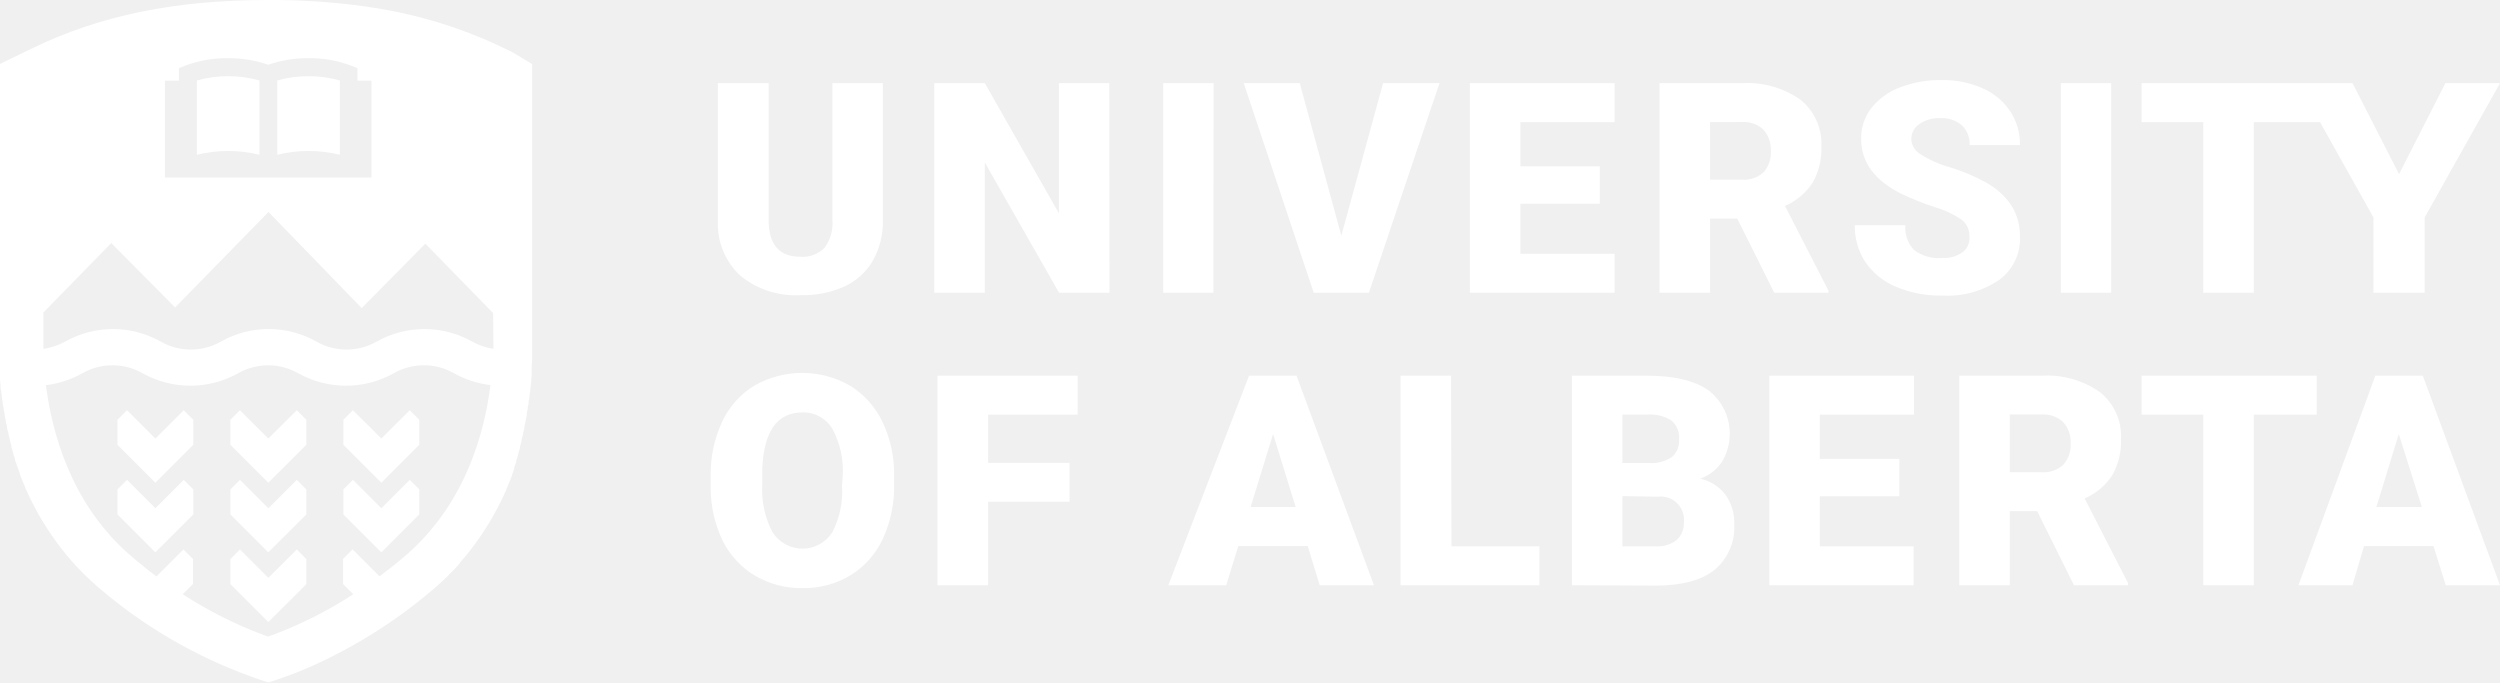
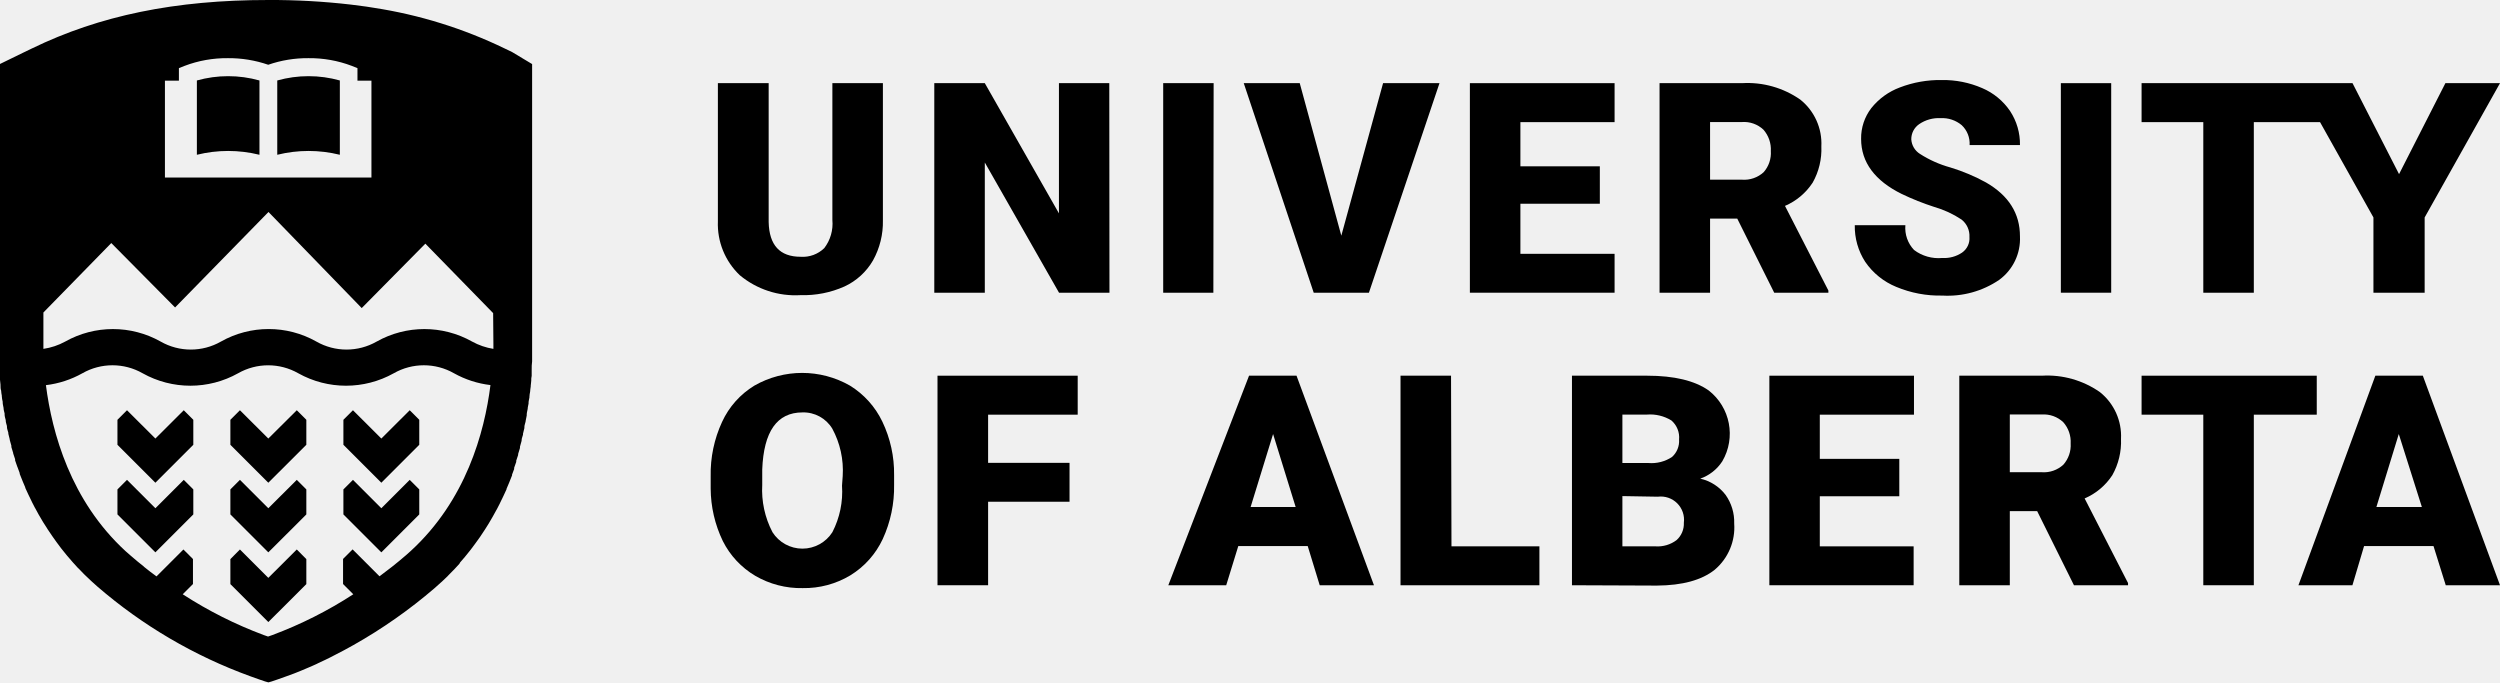
<svg xmlns="http://www.w3.org/2000/svg" viewBox="0 0 288 78.61">
  <defs>
-     <style>.cls-1{fill:#fff;}</style>
+     <style>.cls-1{fill:#000;}</style>
  </defs>
  <g id="Layer_2" data-name="Layer 2">
    <g id="Layer_1-2" data-name="Layer 1">
      <path class="cls-1" d="M59,6l-.85-.41A53,53,0,0,0,43.08.9L42.2.76,40.43.53A79.58,79.58,0,0,0,30.92,0h0C20.16,0,11.5,1.78,3.66,5.59L2.81,6,0,7.37V40.09c0,.13,0,.26,0,.4v.07c0,.13,0,.26,0,.4v0c0,.15,0,.3,0,.46v.08c0,.16,0,.32,0,.49h0c0,.17,0,.35,0,.52v.07c0,.17,0,.35,0,.53v.07c0,.18,0,.37,0,.57l.06.57v.09c0,.2,0,.39.07.59v0c0,.19.05.39.08.59v.08c0,.2.06.41.1.61v.1c0,.2.07.4.1.61v0c0,.21.07.43.12.64l0,.12c0,.22.08.43.13.65v.05c0,.21.09.42.14.63l0,.11c0,.22.11.44.16.67l0,.11c.05.21.11.42.16.64l0,.06c.06.23.12.46.19.68l0,.15.21.69v.05c.07.22.14.44.22.66,0,.05,0,.09,0,.14l.24.69.05.12c.07.22.15.43.24.65l0,.09c.09.23.18.47.28.7l.06.15.3.71,0,.05.31.67.07.15c.11.23.22.47.34.7l.06.13.33.64.06.1.38.7.09.15c.13.24.27.47.41.7l0,0c.14.22.28.45.43.67l.09.15c.15.23.3.46.46.68l.08.12c.14.21.29.42.44.62a1,1,0,0,0,.08.11l.5.67.12.15.54.67,0,0c.18.22.37.44.56.65l.12.14.59.65.11.1c.18.2.37.39.56.58l.11.11.64.61.15.14.69.62A56.35,56.35,0,0,0,28.82,77.9s1.95.71,2.1.71h0c.15,0,2.1-.71,2.1-.71.27-.09,1.17-.41,2.52-1l.44-.19.47-.21.24-.12.51-.24.26-.12.55-.27.56-.29c.68-.34,1.4-.73,2.15-1.15a58.2,58.2,0,0,0,9.35-6.56h0c.24-.2.47-.41.69-.62l.15-.13.65-.62.1-.11.56-.57.11-.11.59-.64L53,64.8c.19-.21.38-.43.56-.65l0,0,.54-.67.12-.15c.17-.22.34-.44.5-.67a.44.44,0,0,0,.08-.11l.44-.61.09-.13.45-.68a1.3,1.3,0,0,1,.1-.15l.42-.67,0,0c.14-.23.28-.46.41-.7l.09-.16c.13-.23.26-.46.38-.69l.06-.1.33-.64.06-.13.34-.7.07-.15c.11-.22.21-.45.31-.67l0-.05.3-.71.06-.15.28-.7,0-.09c.09-.22.17-.43.24-.64l0-.14.24-.68s0-.1,0-.14c.08-.22.15-.44.22-.66V52.3l.21-.69,0-.15c.07-.22.13-.45.19-.68l0-.06c0-.22.11-.43.16-.64l0-.12c.06-.22.11-.44.16-.65l0-.12c0-.21.1-.42.14-.63v-.05c.05-.22.09-.43.13-.65l0-.12c0-.21.08-.43.11-.64v0c0-.2.07-.4.1-.6v-.1c0-.2.07-.41.1-.61v-.08c0-.2.05-.4.08-.59v0c0-.2.05-.39.07-.59v-.09l.06-.57c0-.2,0-.39.05-.57v-.07c0-.18,0-.36,0-.53v-.07c0-.35,0-.69.05-1v-.08c0-.16,0-.31,0-.46v0c0-.14,0-.27,0-.41v-.06c0-.14,0-.27,0-.4V7.38ZM19,9.29h1.61V7.85l.65-.26a13.64,13.64,0,0,1,5-.89,13.89,13.89,0,0,1,4.64.76,13.79,13.79,0,0,1,4.63-.76,13.64,13.64,0,0,1,5,.89l.65.26V9.29h1.61V20.45H19Zm-2.4,56c-.53-.42-1.06-.85-1.58-1.31l-.57-.5C8.13,57.66,6,49.88,5.29,44.37A11.32,11.32,0,0,0,9.49,43a7,7,0,0,1,6.94,0,11.26,11.26,0,0,0,11,0,7,7,0,0,1,6.93,0,11.26,11.26,0,0,0,11,0,7,7,0,0,1,6.94,0,11.32,11.32,0,0,0,4.2,1.36c-.69,5.51-2.84,13.29-9.17,19.1l-.56.5c-.54.46-1.07.91-1.61,1.33h0c-.48.38-1,.75-1.44,1.1l-3.1-3.1-1.1,1.1v2.89l1.18,1.18a47.75,47.75,0,0,1-9.33,4.7l-.49.17-.49-.17a48,48,0,0,1-9.34-4.7l1.18-1.18V64.4l-1.1-1.1-3.1,3.1h0c-.48-.36-1-.73-1.46-1.12M56.84,39.64c0,.17,0,.35,0,.55a7.51,7.51,0,0,1-2.45-.84,11.21,11.21,0,0,0-11,0,7,7,0,0,1-6.94,0,11.19,11.19,0,0,0-11,0,7,7,0,0,1-6.94,0,11.21,11.21,0,0,0-11,0A7.51,7.51,0,0,1,5,40.19c0-.2,0-.38,0-.55V36l7.82-8,7.35,7.42,10.76-11L41.67,35.49,49,28.07l7.81,8Z" />
      <path class="cls-1" d="M101.71,9.58v15.8A9.11,9.11,0,0,1,100.57,30a7.38,7.38,0,0,1-3.28,3,11.54,11.54,0,0,1-5.06,1,10,10,0,0,1-7-2.29A8.13,8.13,0,0,1,82.7,25.5V9.58h5.85v16q.09,4,3.68,4a3.55,3.55,0,0,0,2.73-1,4.63,4.63,0,0,0,.93-3.23V9.58Z" />
      <path class="cls-1" d="M127.81,33.72H122l-8.55-15v15h-5.82V9.58h5.82l8.54,15v-15h5.8Z" />
      <path class="cls-1" d="M139.78,33.72H134V9.58h5.81Z" />
      <path class="cls-1" d="M154.52,27.15l4.81-17.57h6.5L157.7,33.72h-6.36L143.28,9.58h6.45Z" />
      <path class="cls-1" d="M184.3,23.47h-9.15v5.77H186v4.48H169.33V9.58H186v4.49H175.15v5.09h9.15Z" />
      <path class="cls-1" d="M200.13,25.18H197v8.54h-5.82V9.58h9.5a10.62,10.62,0,0,1,6.72,1.9,6.48,6.48,0,0,1,2.42,5.39,7.81,7.81,0,0,1-1,4.17,7.21,7.21,0,0,1-3.19,2.68l5,9.75v.25h-6.24ZM197,20.7h3.68a3.32,3.32,0,0,0,2.5-.87A3.35,3.35,0,0,0,204,17.4a3.45,3.45,0,0,0-.85-2.46,3.27,3.27,0,0,0-2.49-.88H197Z" />
      <path class="cls-1" d="M218.8,57.17h-9.16v5.77h10.81v4.48H203.83V43.28h16.66v4.49H209.64v5.09h9.16Z" />
      <path class="cls-1" d="M234.68,58.88h-3.15v8.54h-5.82V43.28h9.5a10.58,10.58,0,0,1,6.71,1.9,6.47,6.47,0,0,1,2.42,5.38,7.87,7.87,0,0,1-1,4.18,7.21,7.21,0,0,1-3.19,2.68l5,9.75v.25h-6.23Zm-3.15-4.48h3.68a3.31,3.31,0,0,0,2.49-.87,3.36,3.36,0,0,0,.84-2.44,3.4,3.4,0,0,0-.85-2.45,3.27,3.27,0,0,0-2.48-.89h-3.68Z" />
      <path class="cls-1" d="M226.88,27.3a2.4,2.4,0,0,0-.9-2,11.38,11.38,0,0,0-3.18-1.47,30,30,0,0,1-3.71-1.48C216,20.83,214.4,18.71,214.4,16a5.67,5.67,0,0,1,1.17-3.54,7.6,7.6,0,0,1,3.3-2.39,12.88,12.88,0,0,1,4.81-.85,11.25,11.25,0,0,1,4.67.93,7.38,7.38,0,0,1,3.21,2.64,6.91,6.91,0,0,1,1.14,3.92h-5.8a2.92,2.92,0,0,0-.91-2.29,3.51,3.51,0,0,0-2.44-.81,4,4,0,0,0-2.46.69,2.1,2.1,0,0,0-.91,1.75,2.13,2.13,0,0,0,1,1.68,12.7,12.7,0,0,0,3.5,1.56,21.52,21.52,0,0,1,4.11,1.73q3.92,2.26,3.91,6.22a5.86,5.86,0,0,1-2.39,5,10.57,10.57,0,0,1-6.55,1.81,13,13,0,0,1-5.31-1,8,8,0,0,1-3.58-2.89,7.51,7.51,0,0,1-1.2-4.22h5.83a3.68,3.68,0,0,0,1,2.86,4.69,4.69,0,0,0,3.25.92,3.68,3.68,0,0,0,2.28-.62A2,2,0,0,0,226.88,27.3Z" />
      <path class="cls-1" d="M243.21,33.72h-5.8V9.58h5.8Z" />
      <polygon class="cls-1" points="281.71 9.58 276.37 20.06 271.01 9.58 246.71 9.58 246.71 14.07 253.82 14.07 253.82 33.72 259.64 33.72 259.64 14.07 267.27 14.07 273.42 25.05 273.42 33.72 279.32 33.72 279.32 25.05 288 9.58 281.71 9.58" />
      <path class="cls-1" d="M103,55.84a14.33,14.33,0,0,1-1.31,6.26,9.74,9.74,0,0,1-3.73,4.18,10.32,10.32,0,0,1-5.49,1.47A10.45,10.45,0,0,1,87,66.33a9.7,9.7,0,0,1-3.73-4,14.07,14.07,0,0,1-1.4-6.05V54.87a14.24,14.24,0,0,1,1.31-6.26,9.58,9.58,0,0,1,3.73-4.19,11.09,11.09,0,0,1,11,0,9.89,9.89,0,0,1,3.74,4.16A13.83,13.83,0,0,1,103,54.73Zm-5.92-1a10.14,10.14,0,0,0-1.2-5.46,3.88,3.88,0,0,0-3.44-1.87q-4.38,0-4.63,6.57l0,1.77a10.49,10.49,0,0,0,1.18,5.46,4.09,4.09,0,0,0,6.9,0A10.19,10.19,0,0,0,97,55.94Z" />
      <path class="cls-1" d="M123.21,57.8h-9.38v9.62H108V43.28h16.15v4.49H113.83v5.55h9.38Z" />
      <path class="cls-1" d="M150.65,62.91h-8l-1.39,4.51h-6.67l9.3-24.14h5.47l8.92,24.14h-6.25Zm-6.58-4.5h5.19L146.66,50Z" />
      <path class="cls-1" d="M167.21,62.94h10.13v4.48h-16V43.28h5.82Z" />
      <path class="cls-1" d="M181.09,67.42V43.28h8.67c3.1,0,5.47.57,7.08,1.7a6.31,6.31,0,0,1,1.57,8.16,5,5,0,0,1-2.54,2A5.07,5.07,0,0,1,198.78,57a5.4,5.4,0,0,1,1,3.31,6.38,6.38,0,0,1-2.25,5.33q-2.25,1.79-6.66,1.82Zm5.81-14.08h3a4.27,4.27,0,0,0,2.72-.7,2.47,2.47,0,0,0,.81-2,2.59,2.59,0,0,0-.88-2.2,4.67,4.67,0,0,0-2.83-.68H186.9Zm0,3.81v5.79h3.82a3.62,3.62,0,0,0,2.42-.72,2.53,2.53,0,0,0,.84-2,2.68,2.68,0,0,0-3-3Z" />
      <path class="cls-1" d="M266.89,47.77h-7.25V67.42h-5.82V47.77h-7.11V43.28h20.18Z" />
      <path class="cls-1" d="M280.34,62.91h-8L271,67.42h-6.22l8.86-24.14h5.47L288,67.42h-6.25Zm-6.58-4.5H279L276.34,50Z" />
      <polygon class="cls-1" points="30.91 50.52 27.64 47.26 26.54 48.36 26.54 51.24 30.91 55.61 35.29 51.24 35.29 48.36 34.19 47.26 30.91 50.52" />
      <polygon class="cls-1" points="30.91 58.55 27.64 55.28 26.54 56.38 26.54 59.26 28.37 61.09 30.91 63.63 33.46 61.09 35.29 59.26 35.29 56.38 34.19 55.28 30.91 58.55" />
      <polygon class="cls-1" points="30.91 66.57 27.64 63.3 26.54 64.41 26.54 67.29 28.37 69.12 30.91 71.66 33.46 69.12 35.29 67.29 35.29 64.41 34.19 63.3 30.91 66.57" />
      <polygon class="cls-1" points="43.93 50.52 40.66 47.26 39.56 48.36 39.56 51.24 43.93 55.61 48.3 51.24 48.3 48.36 47.2 47.26 43.93 50.52" />
      <polygon class="cls-1" points="43.93 58.55 40.66 55.28 39.56 56.38 39.56 59.26 41.39 61.09 43.93 63.63 46.47 61.09 48.3 59.26 48.3 56.38 47.2 55.28 43.93 58.55" />
      <polygon class="cls-1" points="17.9 50.52 14.63 47.26 13.53 48.36 13.53 51.24 17.9 55.61 22.27 51.24 22.27 48.36 21.17 47.26 17.9 50.52" />
      <polygon class="cls-1" points="17.9 58.55 14.63 55.28 13.53 56.38 13.53 59.26 15.36 61.09 17.9 63.63 20.44 61.09 22.27 59.26 22.27 56.38 21.17 55.28 17.9 58.55" />
      <path class="cls-1" d="M22.68,9.27v8.56a15,15,0,0,1,7.21,0V9.27A13.37,13.37,0,0,0,22.68,9.27Z" />
      <path class="cls-1" d="M31.94,9.27v8.56a15,15,0,0,1,7.21,0V9.27A13.37,13.37,0,0,0,31.94,9.27Z" />
    </g>
  </g>
</svg>
